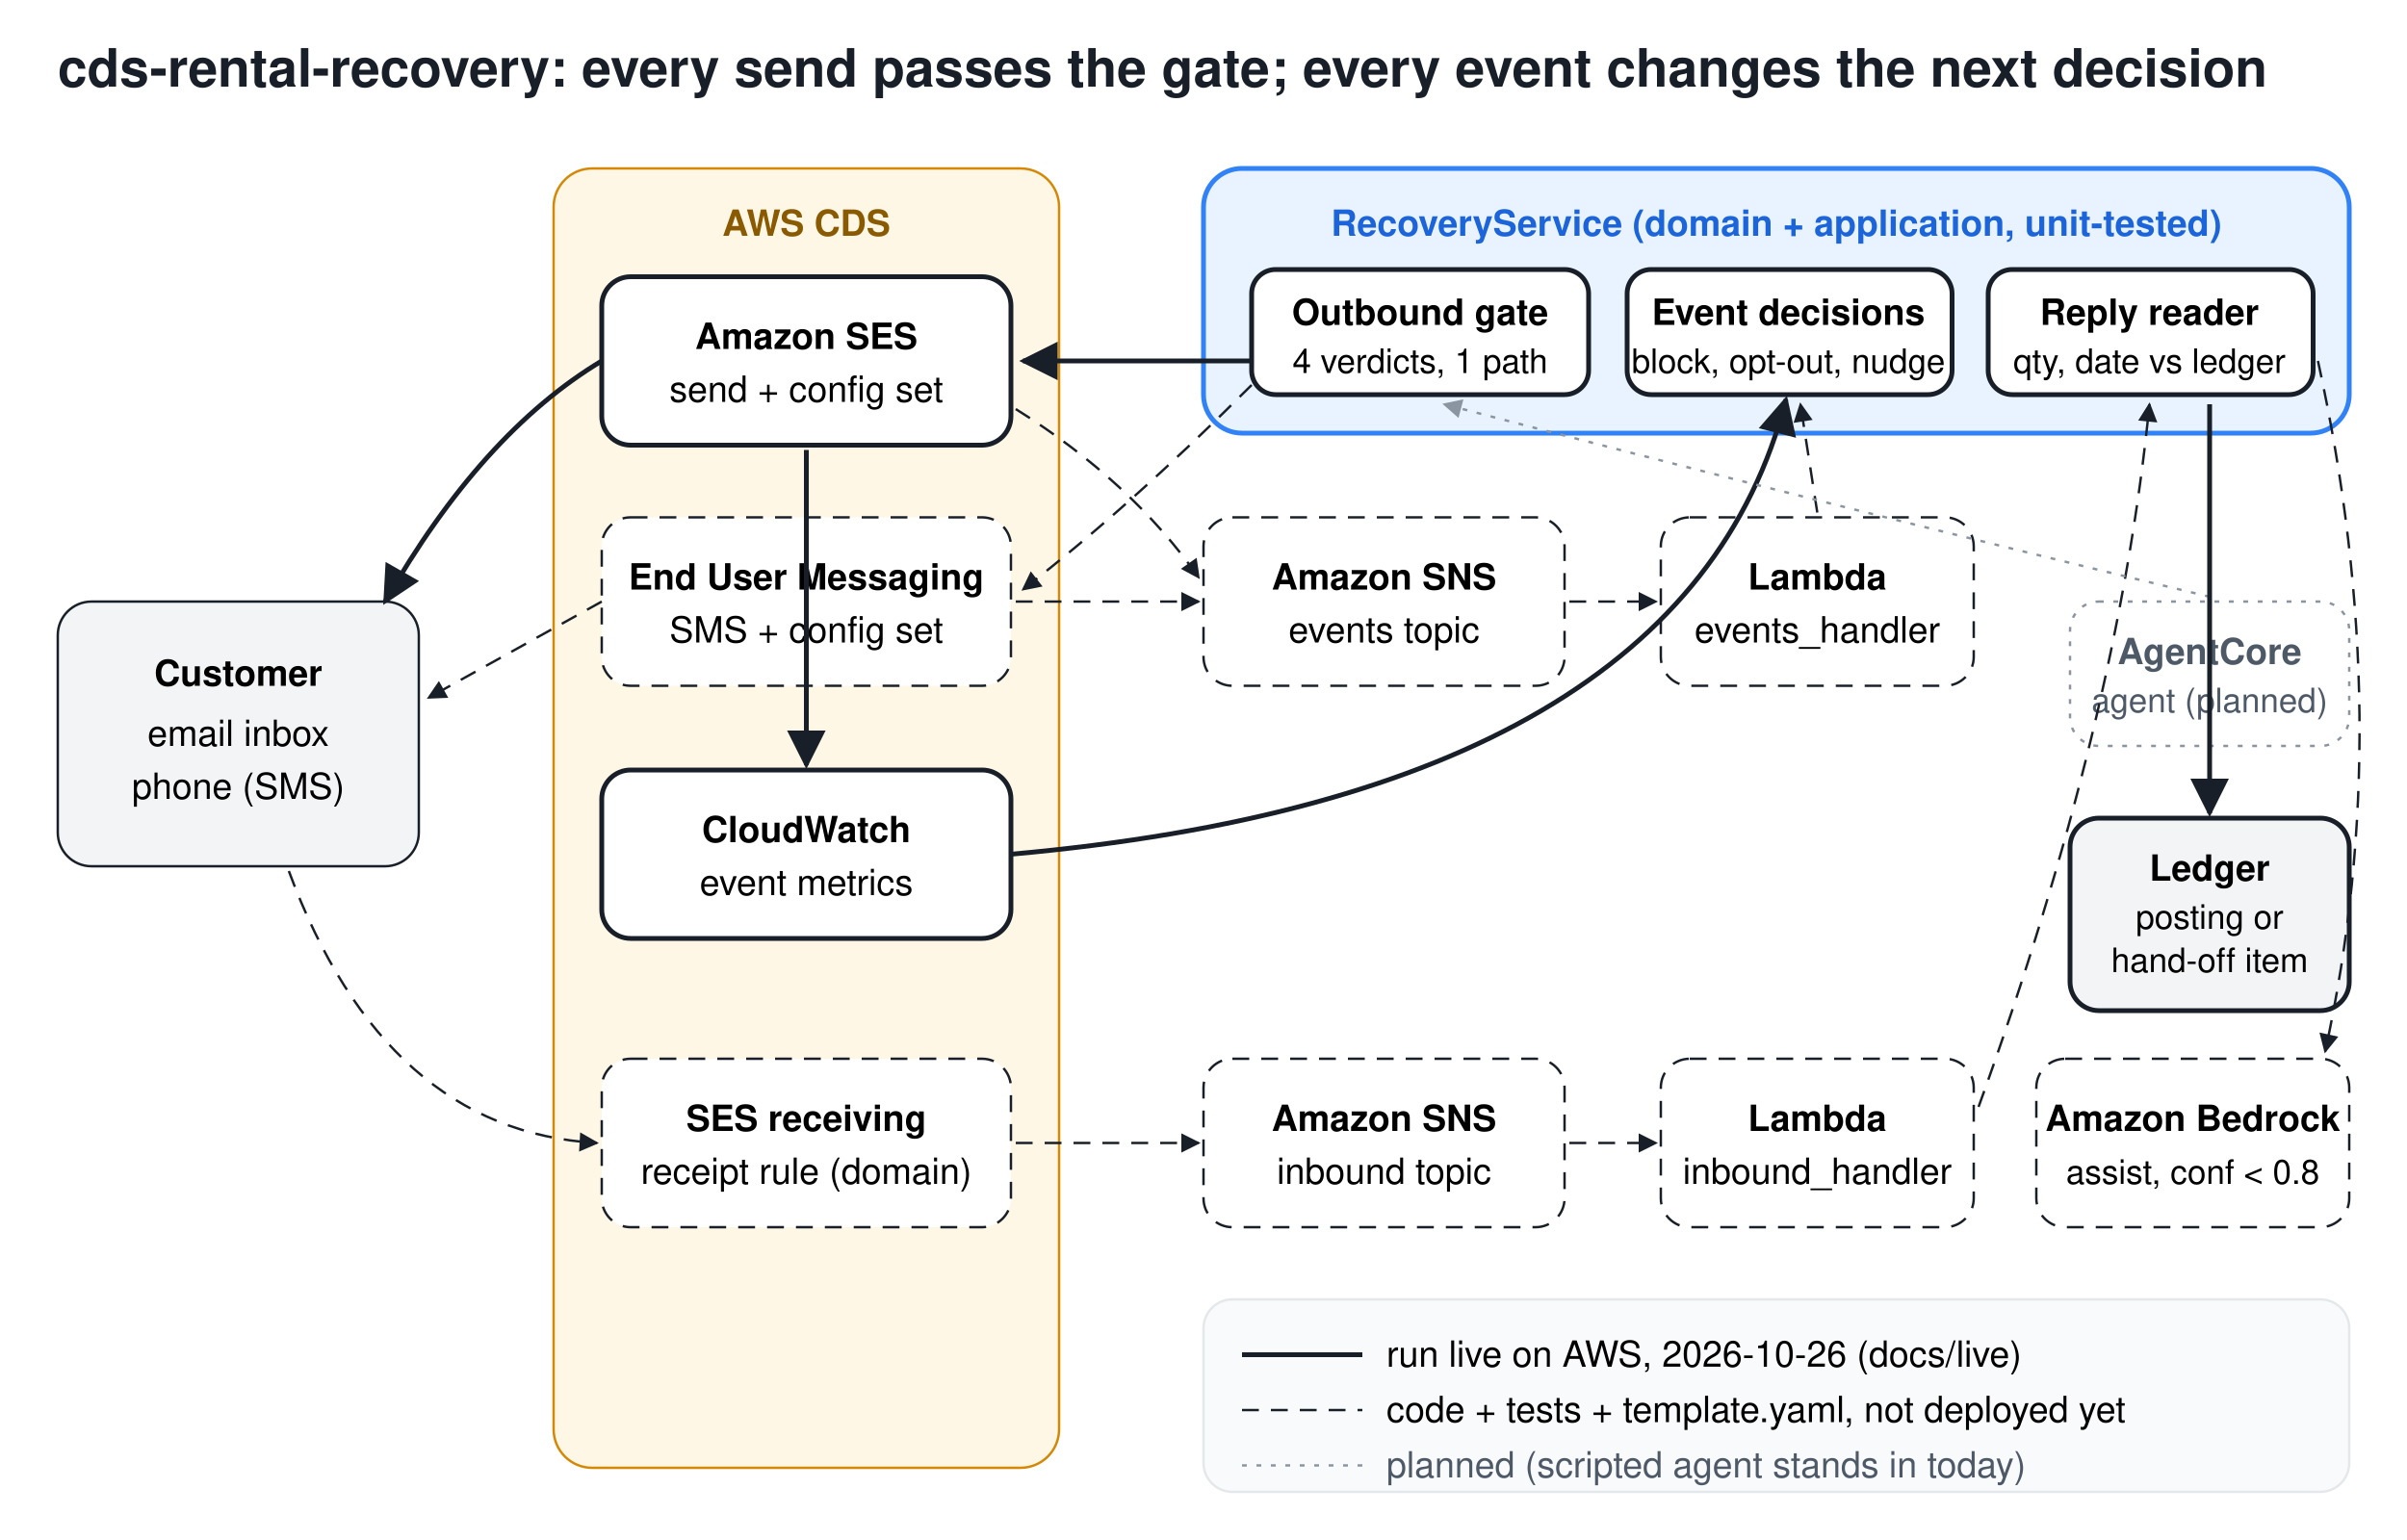
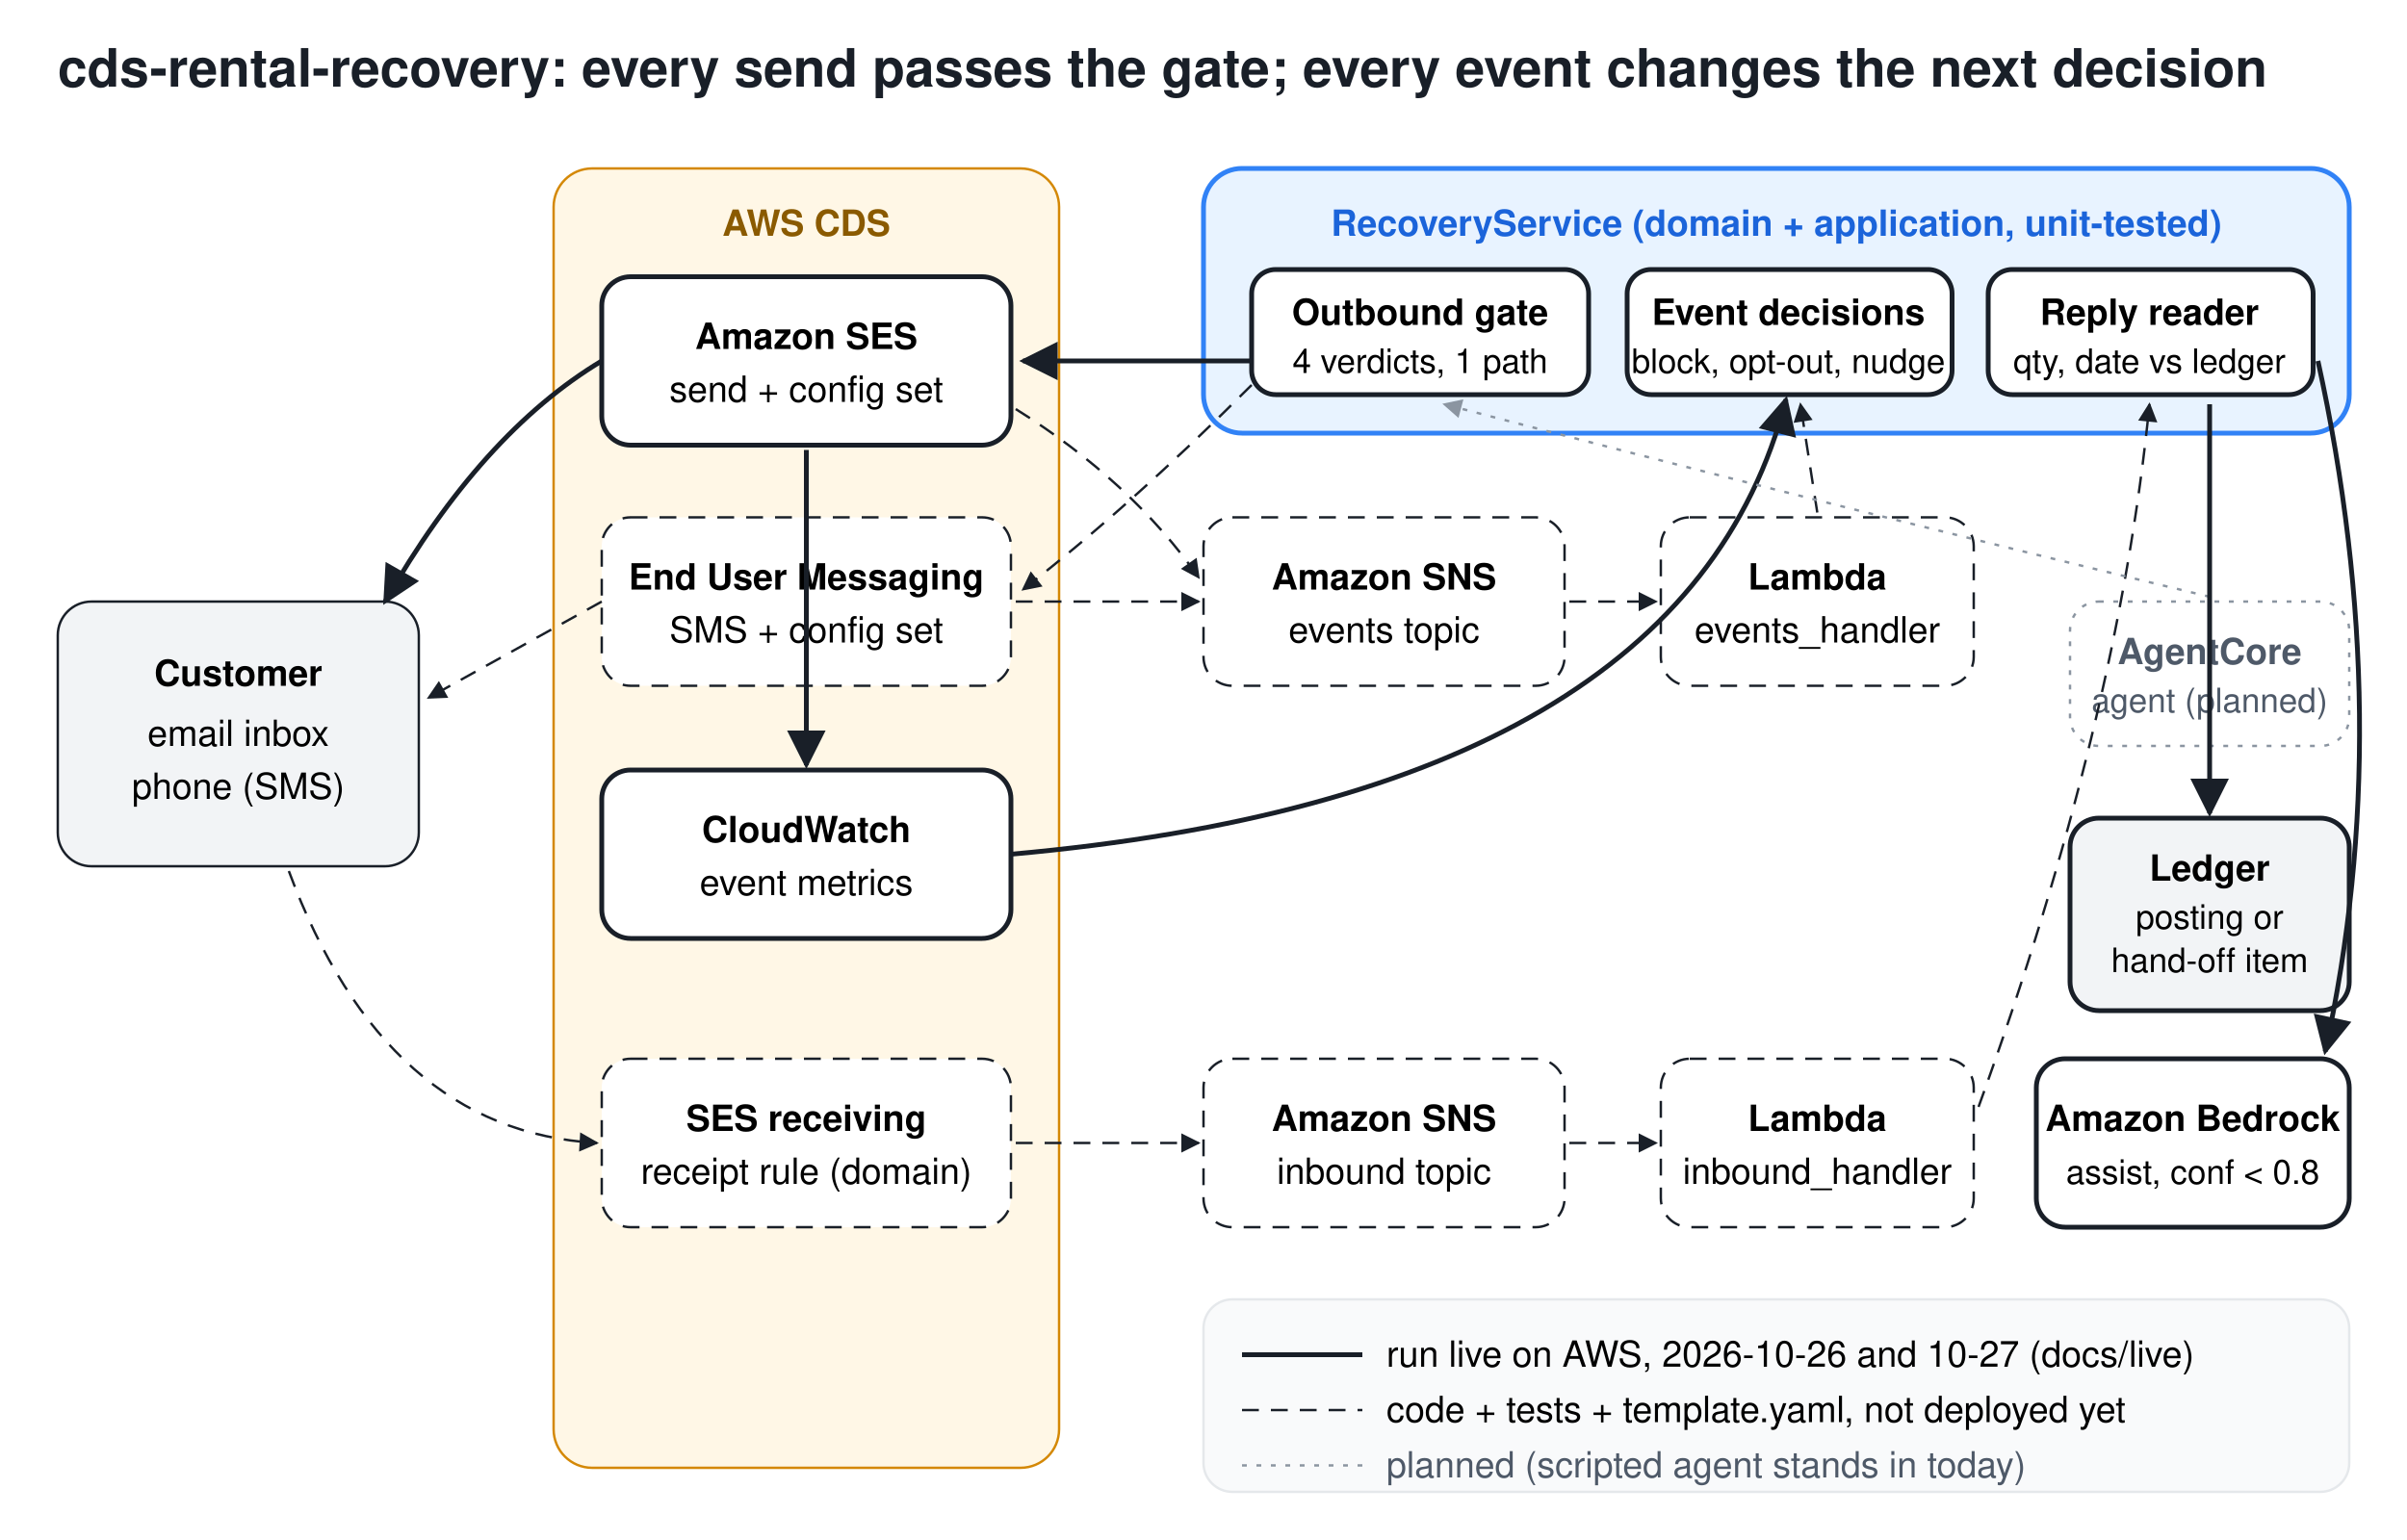
<svg xmlns="http://www.w3.org/2000/svg" width="1000" height="640" viewBox="0 0 1000 640" font-family="-apple-system,Segoe UI,Helvetica,Arial,sans-serif" font-size="15">
  <rect width="1000" height="640" fill="#ffffff" />
  <defs>
    <marker id="a" viewBox="0 0 10 10" refX="9" refY="5" markerWidth="8" markerHeight="8" orient="auto">
      <path d="M0,0 L10,5 L0,10 z" fill="#191f28" />
    </marker>
    <marker id="g" viewBox="0 0 10 10" refX="9" refY="5" markerWidth="8" markerHeight="8" orient="auto">
      <path d="M0,0 L10,5 L0,10 z" fill="#8b95a1" />
    </marker>
  </defs>
  <text x="24" y="36" font-size="22" font-weight="700" fill="#191f28">cds-rental-recovery: every send passes the gate; every event changes the next decision</text>
  <rect x="24" y="250" width="150" height="110" rx="14" fill="#f2f4f6" stroke="#191f28" />
  <text x="99" y="285" text-anchor="middle" font-weight="700">Customer</text>
  <text x="99" y="310" text-anchor="middle">email inbox</text>
  <text x="99" y="332" text-anchor="middle">phone (SMS)</text>
  <rect x="230" y="70" width="210" height="540" rx="16" fill="#fff7e6" stroke="#d48806" />
  <text x="335" y="98" text-anchor="middle" font-weight="700" fill="#8a5a00">AWS CDS</text>
  <rect x="250" y="115" width="170" height="70" rx="12" fill="#fff" stroke="#191f28" stroke-width="2" />
  <text x="335" y="145" text-anchor="middle" font-weight="700">Amazon SES</text>
  <text x="335" y="167" text-anchor="middle">send + config set</text>
  <rect x="250" y="215" width="170" height="70" rx="12" fill="#fff" stroke="#191f28" stroke-dasharray="7 5" />
  <text x="335" y="245" text-anchor="middle" font-weight="700">End User Messaging</text>
  <text x="335" y="267" text-anchor="middle">SMS + config set</text>
  <rect x="250" y="440" width="170" height="70" rx="12" fill="#fff" stroke="#191f28" stroke-dasharray="7 5" />
  <text x="335" y="470" text-anchor="middle" font-weight="700">SES receiving</text>
  <text x="335" y="492" text-anchor="middle">receipt rule (domain)</text>
  <rect x="250" y="320" width="170" height="70" rx="12" fill="#fff" stroke="#191f28" stroke-width="2" />
  <text x="335" y="350" text-anchor="middle" font-weight="700">CloudWatch</text>
  <text x="335" y="372" text-anchor="middle">event metrics</text>
  <rect x="500" y="215" width="150" height="70" rx="12" fill="#fff" stroke="#191f28" stroke-dasharray="7 5" />
  <text x="575" y="245" text-anchor="middle" font-weight="700">Amazon SNS</text>
  <text x="575" y="267" text-anchor="middle">events topic</text>
  <rect x="500" y="440" width="150" height="70" rx="12" fill="#fff" stroke="#191f28" stroke-dasharray="7 5" />
  <text x="575" y="470" text-anchor="middle" font-weight="700">Amazon SNS</text>
  <text x="575" y="492" text-anchor="middle">inbound topic</text>
  <rect x="690" y="215" width="130" height="70" rx="12" fill="#fff" stroke="#191f28" stroke-dasharray="7 5" />
  <text x="755" y="245" text-anchor="middle" font-weight="700">Lambda</text>
  <text x="755" y="267" text-anchor="middle">events_handler</text>
  <rect x="690" y="440" width="130" height="70" rx="12" fill="#fff" stroke="#191f28" stroke-dasharray="7 5" />
  <text x="755" y="470" text-anchor="middle" font-weight="700">Lambda</text>
  <text x="755" y="492" text-anchor="middle">inbound_handler</text>
  <rect x="500" y="70" width="476" height="110" rx="16" fill="#e8f3ff" stroke="#3182f6" stroke-width="2" />
  <text x="738" y="98" text-anchor="middle" font-weight="700" fill="#1b64da">RecoveryService (domain + application, unit-tested)</text>
  <rect x="520" y="112" width="140" height="52" rx="10" fill="#fff" stroke="#191f28" stroke-width="2" />
  <text x="590" y="135" text-anchor="middle" font-weight="700">Outbound gate</text>
  <text x="590" y="155" text-anchor="middle" font-size="14">4 verdicts, 1 path</text>
  <rect x="676" y="112" width="135" height="52" rx="10" fill="#fff" stroke="#191f28" stroke-width="2" />
  <text x="743" y="135" text-anchor="middle" font-weight="700">Event decisions</text>
  <text x="743" y="155" text-anchor="middle" font-size="14">block, opt-out, nudge</text>
  <rect x="826" y="112" width="135" height="52" rx="10" fill="#fff" stroke="#191f28" stroke-width="2" />
  <text x="893" y="135" text-anchor="middle" font-weight="700">Reply reader</text>
  <text x="893" y="155" text-anchor="middle" font-size="14">qty, date vs ledger</text>
  <rect x="860" y="250" width="116" height="60" rx="12" fill="#fff" stroke="#8b95a1" stroke-dasharray="2 4" />
  <text x="918" y="276" text-anchor="middle" font-weight="700" fill="#4e5968">AgentCore</text>
  <text x="918" y="296" text-anchor="middle" fill="#4e5968" font-size="14">agent (planned)</text>
  <rect x="860" y="340" width="116" height="80" rx="12" fill="#f2f4f6" stroke="#191f28" stroke-width="2" />
  <text x="918" y="366" text-anchor="middle" font-weight="700">Ledger</text>
  <text x="918" y="386" text-anchor="middle" font-size="14">posting or</text>
  <text x="918" y="404" text-anchor="middle" font-size="14">hand-off item</text>
  <path d="M520 150 L425 150" stroke="#191f28" stroke-width="2" marker-end="url(#a)" />
  <path d="M520 160 Q470 210 425 245" stroke="#191f28" stroke-dasharray="7 5" fill="none" marker-end="url(#a)" />
  <path d="M250 150 Q200 180 160 250" stroke="#191f28" stroke-width="2" fill="none" marker-end="url(#a)" />
  <path d="M250 250 L178 290" stroke="#191f28" stroke-dasharray="7 5" marker-end="url(#a)" />
  <path d="M120 362 Q160 470 248 475" stroke="#191f28" stroke-dasharray="7 5" fill="none" marker-end="url(#a)" />
  <path d="M335 187 L335 318" stroke="#191f28" stroke-width="2" marker-end="url(#a)" />
  <path d="M420 355 Q700 330 742 166" stroke="#191f28" stroke-width="2" fill="none" marker-end="url(#a)" />
  <path d="M422 170 Q470 200 498 240" stroke="#191f28" stroke-dasharray="7 5" fill="none" marker-end="url(#a)" />
  <path d="M422 250 L498 250" stroke="#191f28" stroke-dasharray="7 5" marker-end="url(#a)" />
  <path d="M652 250 L688 250" stroke="#191f28" stroke-dasharray="7 5" marker-end="url(#a)" />
  <path d="M755 213 L748 168" stroke="#191f28" stroke-dasharray="7 5" marker-end="url(#a)" />
  <path d="M422 475 L498 475" stroke="#191f28" stroke-dasharray="7 5" marker-end="url(#a)" />
  <path d="M652 475 L688 475" stroke="#191f28" stroke-dasharray="7 5" marker-end="url(#a)" />
  <path d="M822 460 Q880 300 893 168" stroke="#191f28" stroke-dasharray="7 5" fill="none" marker-end="url(#a)" />
  <path d="M918 248 Q760 210 600 168" stroke="#8b95a1" stroke-dasharray="2 4" fill="none" marker-end="url(#g)" />
  <path d="M918 168 L918 338" stroke="#191f28" stroke-width="2" marker-end="url(#a)" />
-   <rect x="846" y="440" width="130" height="70" rx="12" fill="#fff" stroke="#191f28" stroke-dasharray="7 5" />
+   <rect x="846" y="440" width="130" height="70" rx="12" fill="#fff" stroke="#191f28" stroke-width="2" />
  <text x="911" y="470" text-anchor="middle" font-weight="700">Amazon Bedrock</text>
  <text x="911" y="492" text-anchor="middle" font-size="14">assist, conf &lt; 0.8</text>
-   <path d="M963 150 Q996 300 966 437" stroke="#191f28" stroke-dasharray="7 5" fill="none" marker-end="url(#a)" />
+   <path d="M963 150 Q996 300 966 437" stroke="#191f28" stroke-width="2" fill="none" marker-end="url(#a)" />
  <rect x="500" y="540" width="476" height="80" rx="12" fill="#f9fafb" stroke="#e5e8eb" />
  <path d="M516 563 L566 563" stroke="#191f28" stroke-width="2" />
-   <text x="576" y="568">run live on AWS, 2026-10-26 (docs/live)</text>
+   <text x="576" y="568">run live on AWS, 2026-10-26 and 10-27 (docs/live)</text>
  <path d="M516 586 L566 586" stroke="#191f28" stroke-dasharray="7 5" />
  <text x="576" y="591">code + tests + template.yaml, not deployed yet</text>
  <path d="M516 609 L566 609" stroke="#8b95a1" stroke-dasharray="2 4" />
  <text x="576" y="614" fill="#4e5968">planned (scripted agent stands in today)</text>
</svg>
